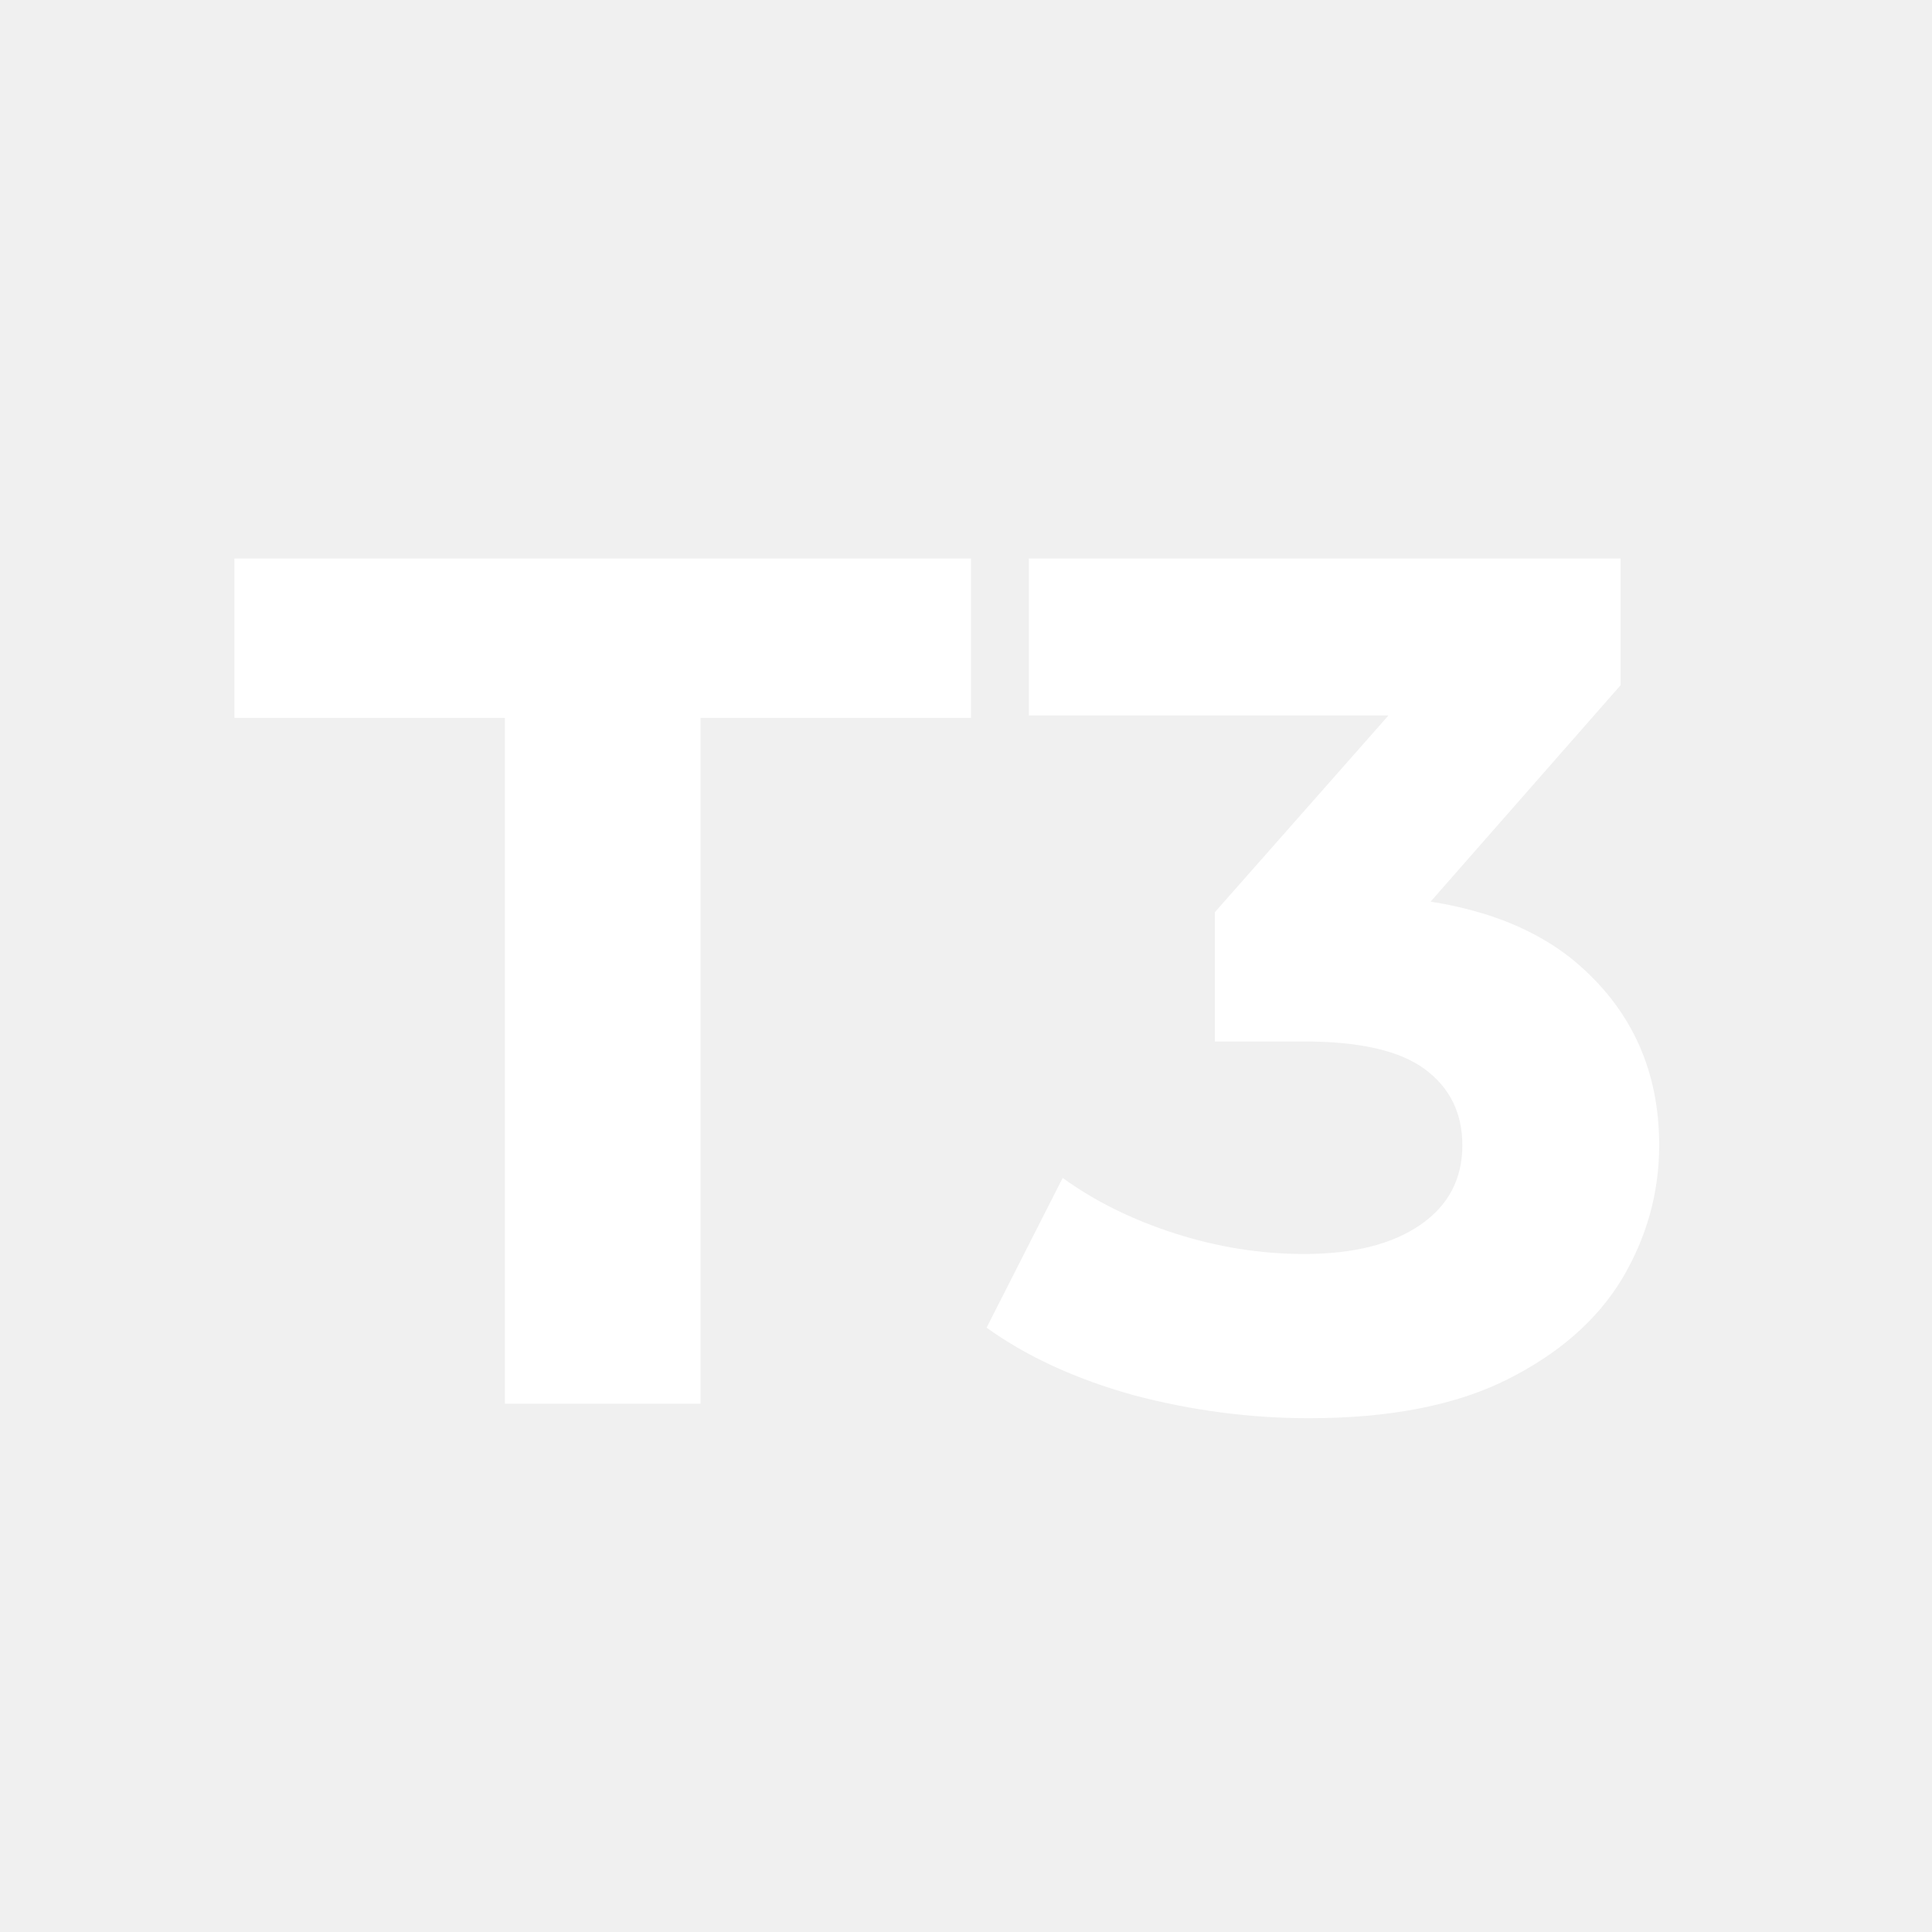
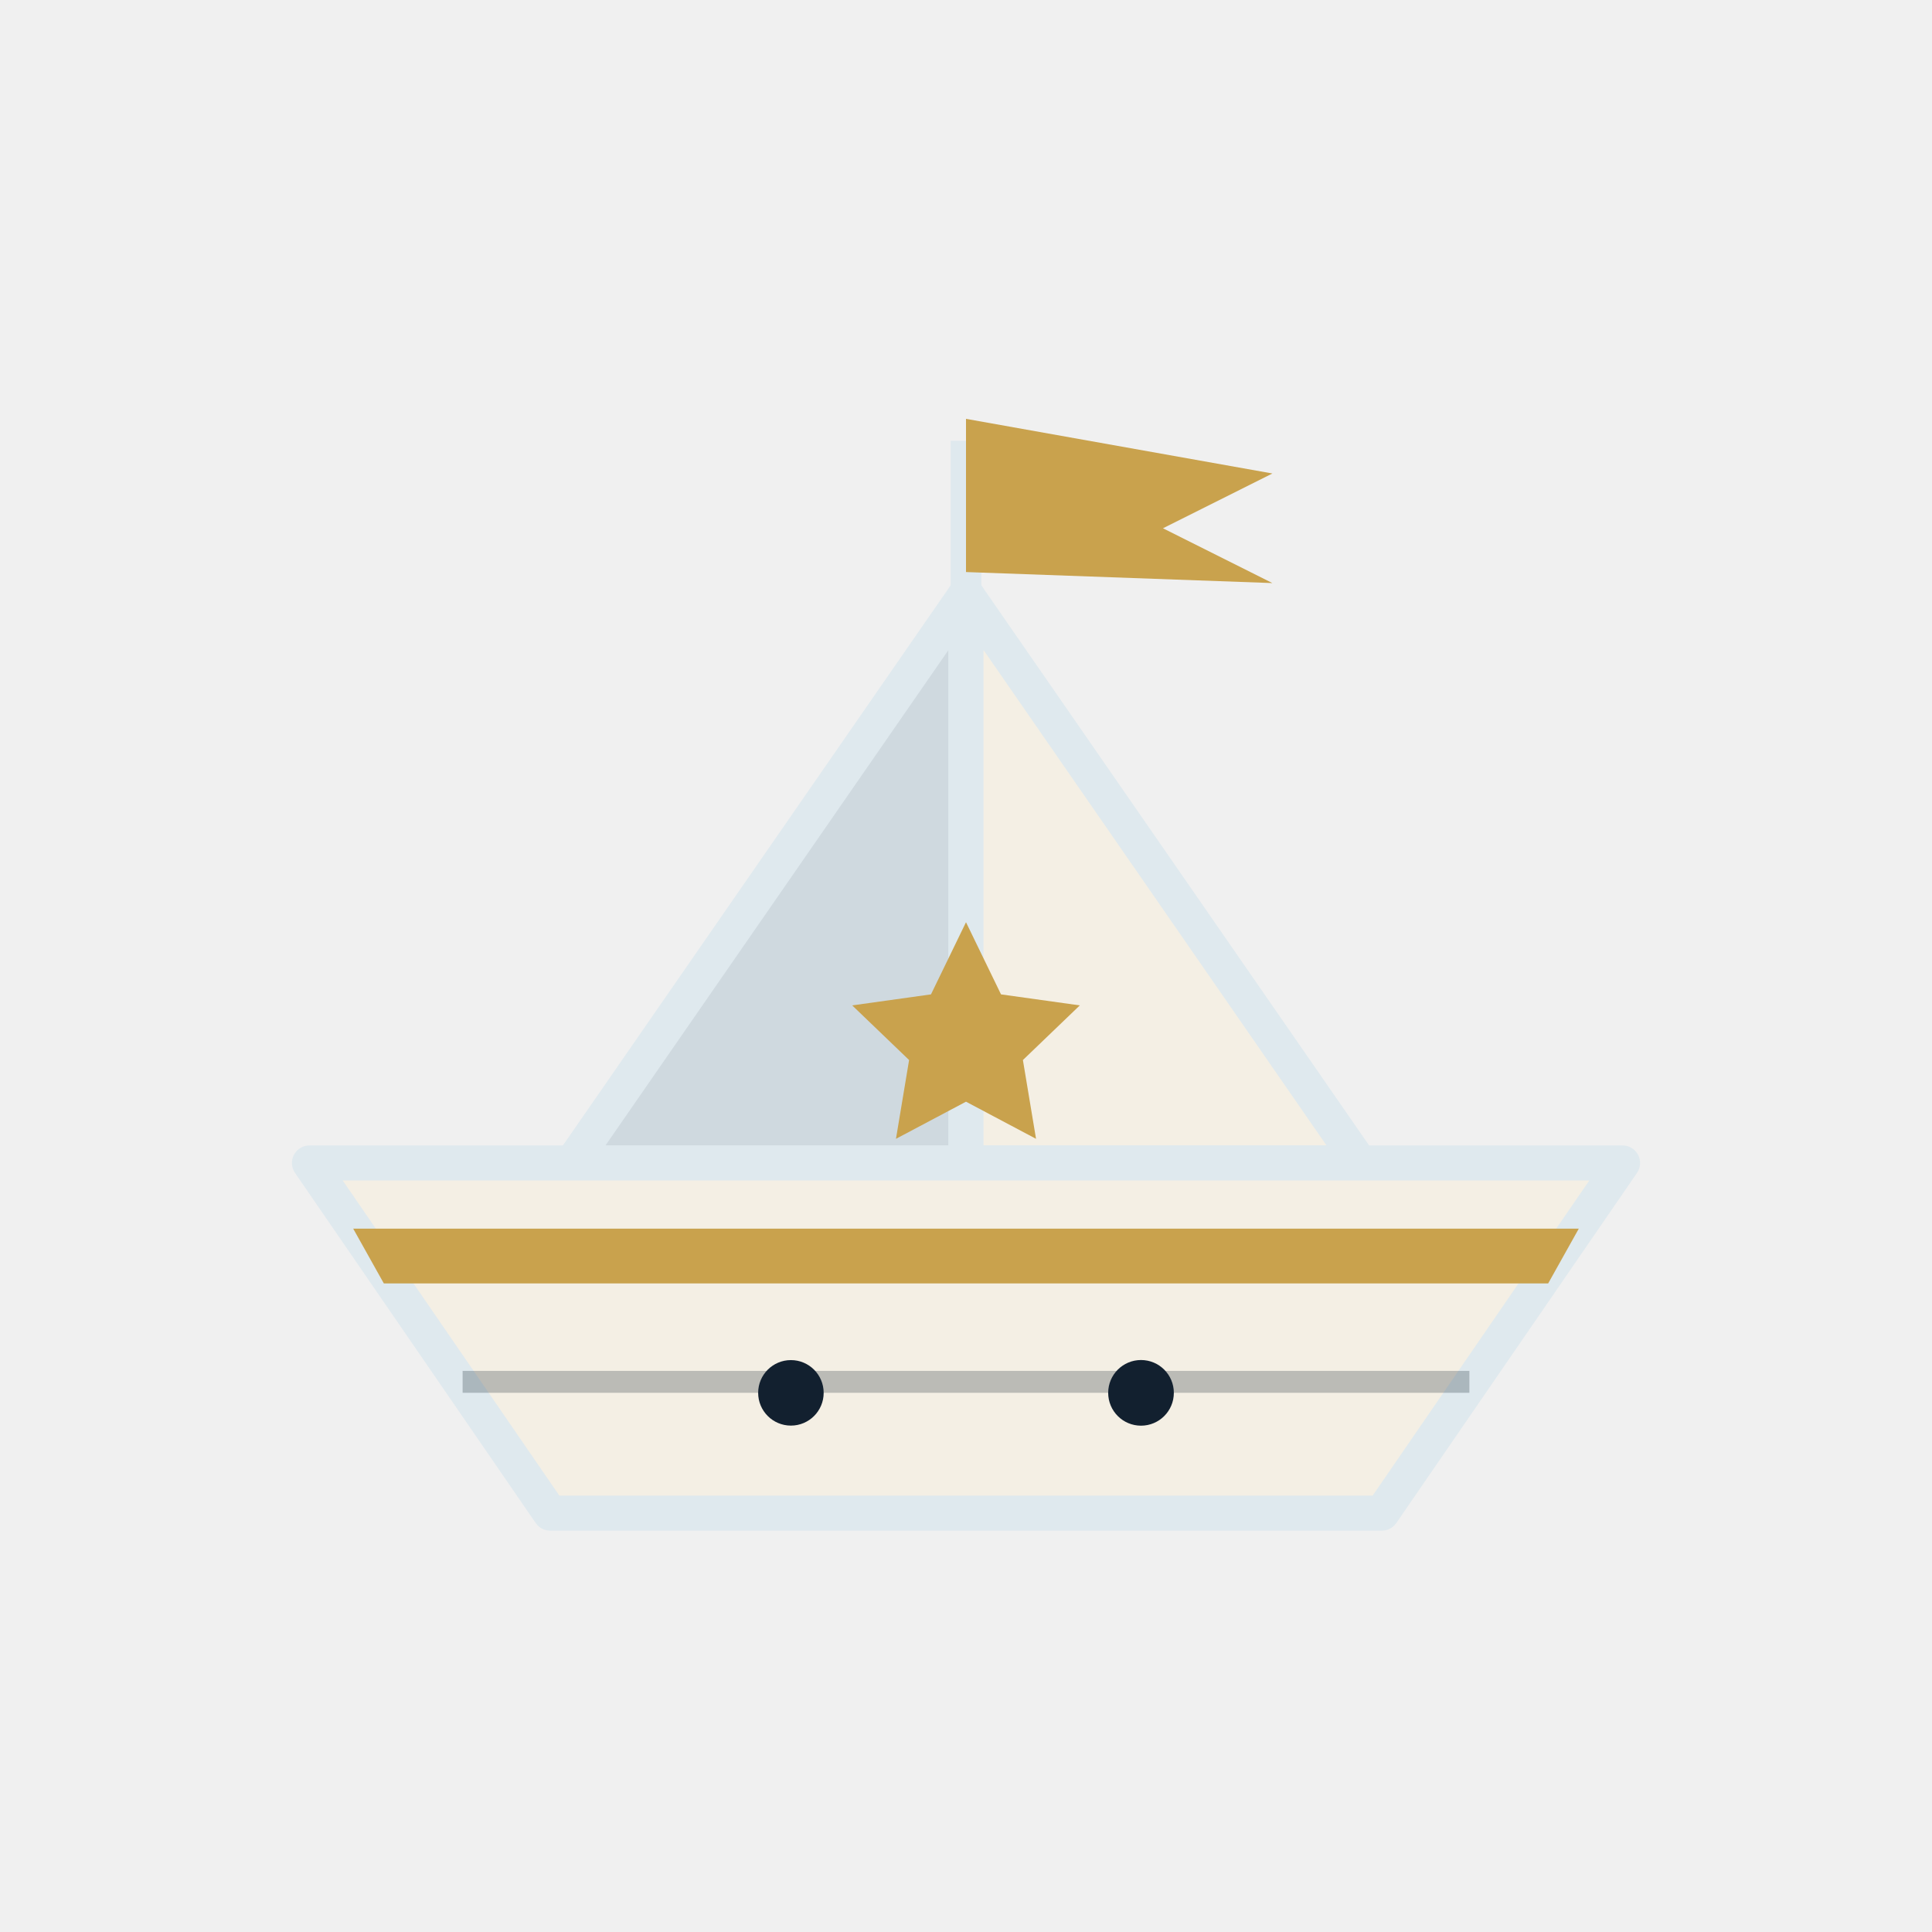
<svg xmlns="http://www.w3.org/2000/svg" width="128" height="128" viewBox="0 0 128 128" fill="none">
-   <path d="M33.451 93V47.56H15.531V37H64.331V47.56H46.411V93H33.451ZM86.725 93.96C82.832 93.96 78.965 93.453 75.125 92.44C71.285 91.373 68.032 89.88 65.365 87.96L70.405 78.04C72.539 79.587 75.019 80.813 77.845 81.72C80.672 82.627 83.525 83.08 86.405 83.08C89.659 83.08 92.219 82.44 94.085 81.16C95.952 79.88 96.885 78.12 96.885 75.88C96.885 73.747 96.059 72.067 94.405 70.84C92.752 69.613 90.085 69 86.405 69H80.485V60.44L96.085 42.76L97.525 47.4H68.165V37H107.365V45.4L91.845 63.08L85.285 59.32H89.045C95.925 59.32 101.125 60.867 104.645 63.96C108.165 67.053 109.925 71.027 109.925 75.88C109.925 79.027 109.099 81.987 107.445 84.76C105.792 87.48 103.259 89.693 99.845 91.4C96.432 93.107 92.059 93.96 86.725 93.96Z" fill="white" />
+   <path d="M37.9 77.05L64 39.35L64 77.05Z" fill="#CFD9DF" stroke="#DFE9EE" stroke-width="2.32" stroke-linejoin="round" />
+   <path d="M64 39.35L64 77.05L90.1 77.05Z" fill="#F4EFE4" stroke="#DFE9EE" stroke-width="2.32" stroke-linejoin="round" />
+   <path d="M20.5 77.05L107.5 77.05L91.55 100.25L36.45 100.25Z" fill="#F4EFE4" stroke="#DFE9EE" stroke-width="2.32" stroke-linejoin="round" />
+   <path d="M23.4 81.4L104.6 81.4L102.57 85.03L25.43 85.03Z" fill="#C9A24D" />
+   <path d="M30.65 91.55h66.7" fill="none" stroke="#12202F" stroke-width="1.45" stroke-linejoin="round" stroke-opacity="0.25" />
+   <path d="M50.23 92.28A2.17 2.17 0 1 0 54.57 92.28A2.17 2.17 0 1 0 50.23 92.28Z" fill="#12202F" />
+   <path d="M73.42 92.28A2.17 2.17 0 1 0 77.77 92.28A2.17 2.17 0 1 0 73.42 92.28Z" fill="#12202F" />
+   <path d="M64 61.1L66.32 65.88L71.54 66.61L67.77 70.23L68.64 75.45L64 72.99L59.36 75.45L60.23 70.23L56.46 66.61L61.68 65.88Z" fill="#C9A24D" />
+   <path d="M64 39.35v-10.15" fill="none" stroke="#DFE9EE" stroke-width="2.03" stroke-linejoin="round" />
+   <path d="M64 27.75L84.3 31.37L77.05 35L84.3 38.63L64 37.9Z" fill="#C9A24D" />
</svg>
